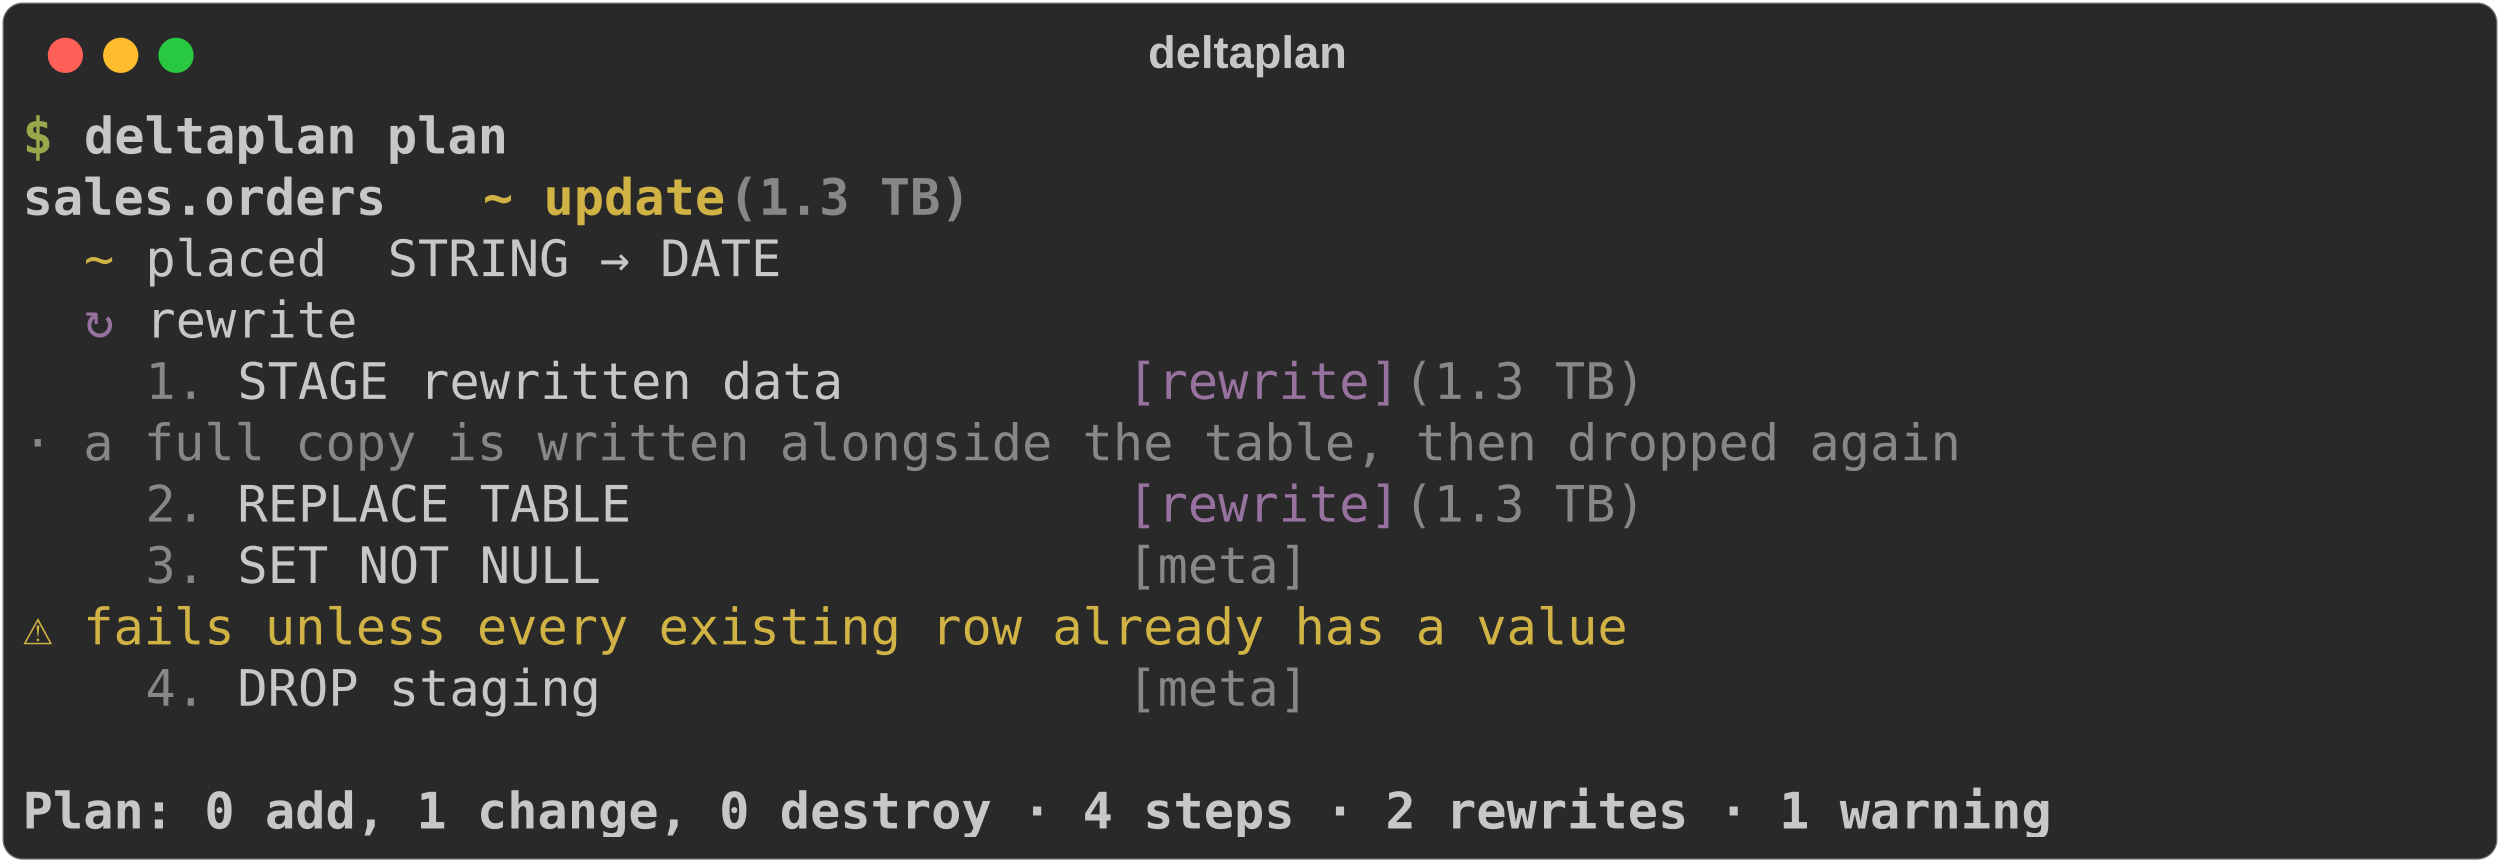
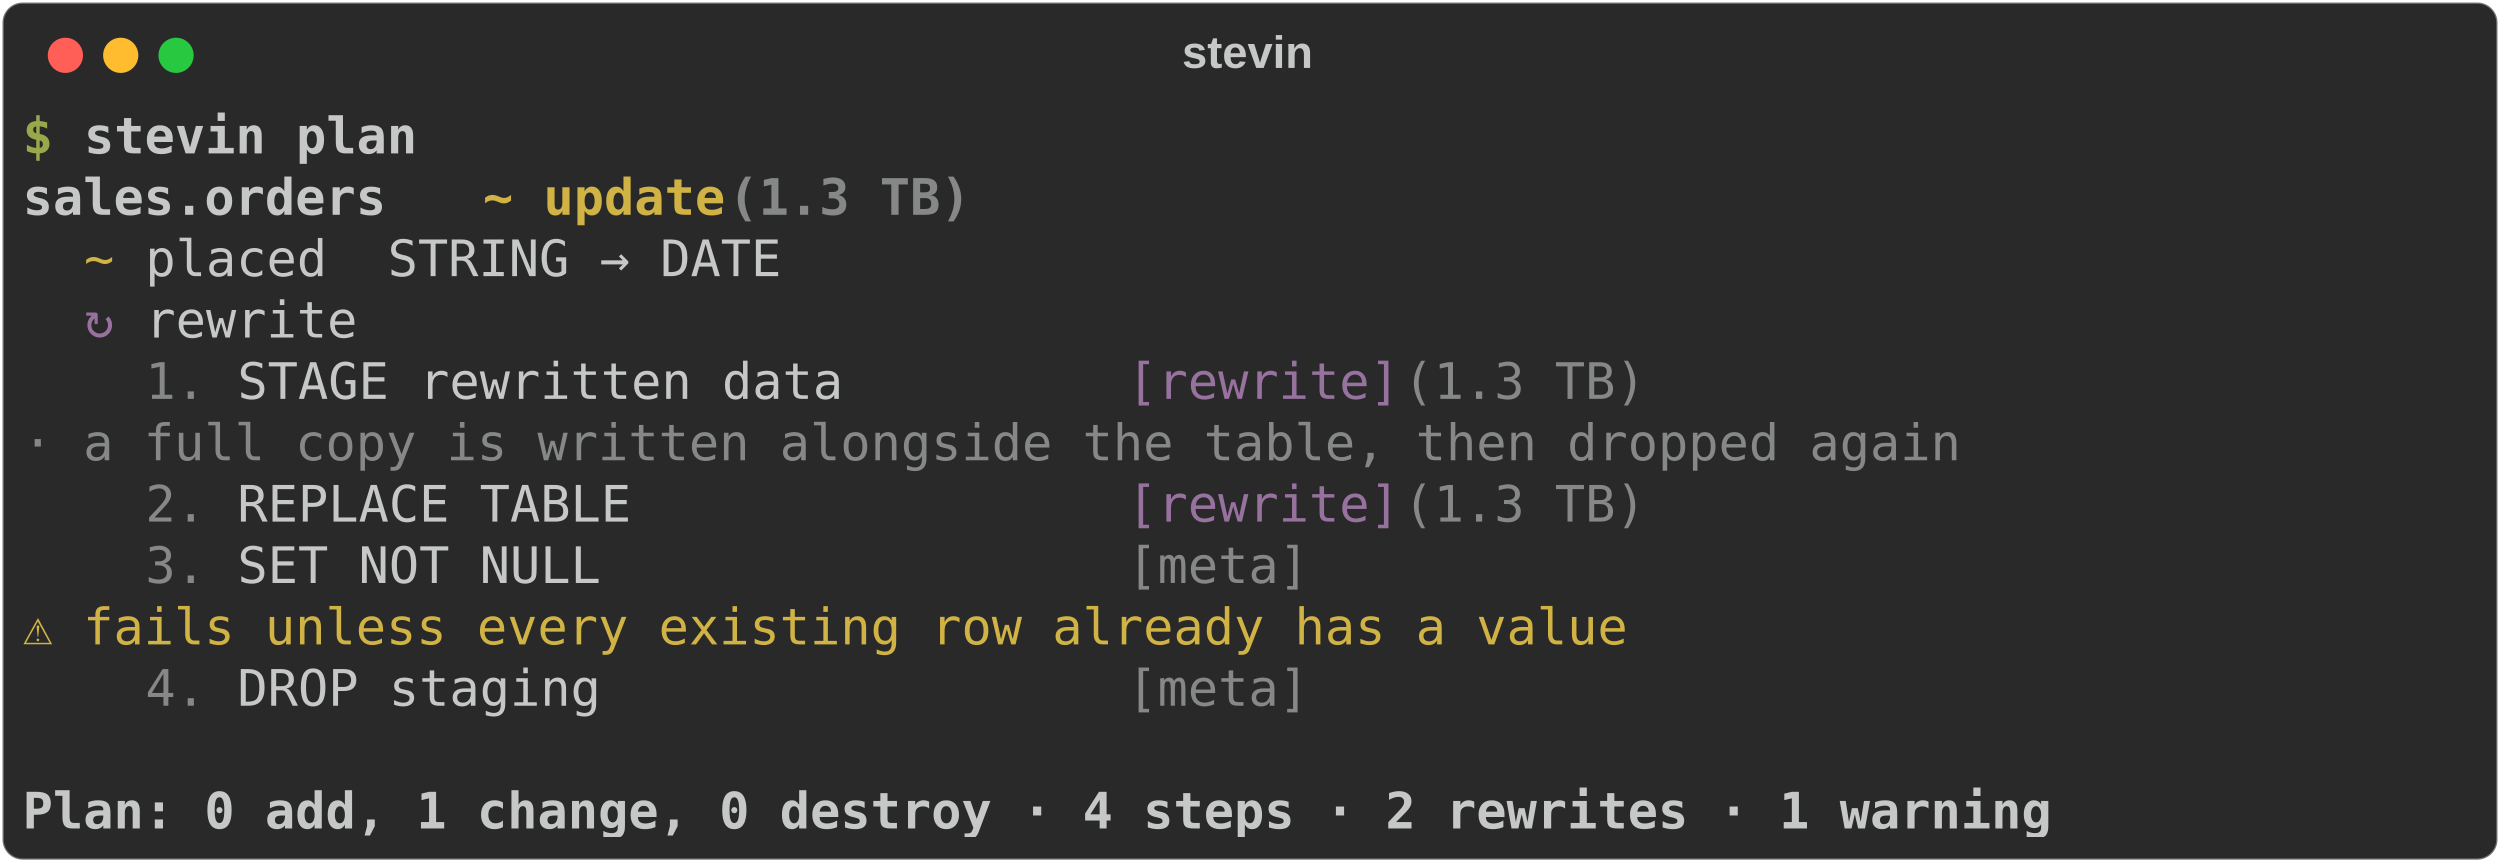
<svg xmlns="http://www.w3.org/2000/svg" class="rich-terminal" viewBox="0 0 994 342.8">
  <style>

    @font-face {
        font-family: "Fira Code";
        src: local("FiraCode-Regular"),
                url("https://cdnjs.cloudflare.com/ajax/libs/firacode/6.2.0/woff2/FiraCode-Regular.woff2") format("woff2"),
                url("https://cdnjs.cloudflare.com/ajax/libs/firacode/6.2.0/woff/FiraCode-Regular.woff") format("woff");
        font-style: normal;
        font-weight: 400;
    }
    @font-face {
        font-family: "Fira Code";
        src: local("FiraCode-Bold"),
                url("https://cdnjs.cloudflare.com/ajax/libs/firacode/6.2.0/woff2/FiraCode-Bold.woff2") format("woff2"),
                url("https://cdnjs.cloudflare.com/ajax/libs/firacode/6.2.0/woff/FiraCode-Bold.woff") format("woff");
        font-style: bold;
        font-weight: 700;
    }

    .dp-feature-rewrite-matrix {
        font-family: Fira Code, monospace;
        font-size: 20px;
        line-height: 24.4px;
        font-variant-east-asian: full-width;
    }

    .dp-feature-rewrite-title {
        font-size: 18px;
        font-weight: bold;
        font-family: arial;
    }

    .dp-feature-rewrite-r1 { fill: #98a84b;font-weight: bold }
.dp-feature-rewrite-r2 { fill: #c5c8c6;font-weight: bold }
.dp-feature-rewrite-r3 { fill: #c5c8c6 }
.dp-feature-rewrite-r4 { fill: #d0b344;font-weight: bold }
.dp-feature-rewrite-r5 { fill: #868887;font-weight: bold }
.dp-feature-rewrite-r6 { fill: #d0b344 }
.dp-feature-rewrite-r7 { fill: #98729f }
.dp-feature-rewrite-r8 { fill: #868887 }
    </style>
  <defs>
    <clipPath id="dp-feature-rewrite-clip-terminal">
      <rect x="0" y="0" width="975.0" height="291.8" />
    </clipPath>
    <clipPath id="dp-feature-rewrite-line-0">
      <rect x="0" y="1.5" width="976" height="24.65" />
    </clipPath>
    <clipPath id="dp-feature-rewrite-line-1">
      <rect x="0" y="25.9" width="976" height="24.65" />
    </clipPath>
    <clipPath id="dp-feature-rewrite-line-2">
      <rect x="0" y="50.3" width="976" height="24.65" />
    </clipPath>
    <clipPath id="dp-feature-rewrite-line-3">
      <rect x="0" y="74.7" width="976" height="24.65" />
    </clipPath>
    <clipPath id="dp-feature-rewrite-line-4">
      <rect x="0" y="99.1" width="976" height="24.65" />
    </clipPath>
    <clipPath id="dp-feature-rewrite-line-5">
      <rect x="0" y="123.5" width="976" height="24.65" />
    </clipPath>
    <clipPath id="dp-feature-rewrite-line-6">
      <rect x="0" y="147.9" width="976" height="24.65" />
    </clipPath>
    <clipPath id="dp-feature-rewrite-line-7">
      <rect x="0" y="172.3" width="976" height="24.65" />
    </clipPath>
    <clipPath id="dp-feature-rewrite-line-8">
      <rect x="0" y="196.7" width="976" height="24.65" />
    </clipPath>
    <clipPath id="dp-feature-rewrite-line-9">
      <rect x="0" y="221.1" width="976" height="24.65" />
    </clipPath>
    <clipPath id="dp-feature-rewrite-line-10">
      <rect x="0" y="245.5" width="976" height="24.65" />
    </clipPath>
  </defs>
  <rect fill="#292929" stroke="rgba(255,255,255,0.35)" stroke-width="1" x="1" y="1" width="992" height="340.8" rx="8" />
-   <text class="dp-feature-rewrite-title" fill="#c5c8c6" text-anchor="middle" x="496" y="27">deltaplan</text>
+   <text class="dp-feature-rewrite-title" fill="#c5c8c6" text-anchor="middle" x="496" y="27">stevin</text>
  <g transform="translate(26,22)">
    <circle cx="0" cy="0" r="7" fill="#ff5f57" />
    <circle cx="22" cy="0" r="7" fill="#febc2e" />
    <circle cx="44" cy="0" r="7" fill="#28c840" />
  </g>
  <g transform="translate(9, 41)" clip-path="url(#dp-feature-rewrite-clip-terminal)">
    <g class="dp-feature-rewrite-matrix">
      <text class="dp-feature-rewrite-r1" x="0" y="20" textLength="24.4" clip-path="url(#dp-feature-rewrite-line-0)">$ </text>
-       <text class="dp-feature-rewrite-r2" x="24.4" y="20" textLength="170.8" clip-path="url(#dp-feature-rewrite-line-0)">deltaplan plan</text>
+       <text class="dp-feature-rewrite-r2" x="24.4" y="20" textLength="134.2" clip-path="url(#dp-feature-rewrite-line-0)">stevin plan</text>
      <text class="dp-feature-rewrite-r3" x="976" y="20" textLength="12.2" clip-path="url(#dp-feature-rewrite-line-0)">
</text>
      <text class="dp-feature-rewrite-r2" x="0" y="44.4" textLength="183" clip-path="url(#dp-feature-rewrite-line-1)">sales.orders   </text>
      <text class="dp-feature-rewrite-r4" x="183" y="44.4" textLength="97.6" clip-path="url(#dp-feature-rewrite-line-1)">~ update</text>
      <text class="dp-feature-rewrite-r5" x="280.6" y="44.4" textLength="122" clip-path="url(#dp-feature-rewrite-line-1)">  (1.3 TB)</text>
      <text class="dp-feature-rewrite-r3" x="976" y="44.4" textLength="12.2" clip-path="url(#dp-feature-rewrite-line-1)">
</text>
      <text class="dp-feature-rewrite-r6" x="24.4" y="68.8" textLength="24.4" clip-path="url(#dp-feature-rewrite-line-2)">~ </text>
      <text class="dp-feature-rewrite-r3" x="48.8" y="68.8" textLength="256.2" clip-path="url(#dp-feature-rewrite-line-2)">placed  STRING → DATE</text>
      <text class="dp-feature-rewrite-r3" x="976" y="68.8" textLength="12.2" clip-path="url(#dp-feature-rewrite-line-2)">
</text>
      <text class="dp-feature-rewrite-r7" x="24.4" y="93.2" textLength="24.4" clip-path="url(#dp-feature-rewrite-line-3)">↻ </text>
      <text class="dp-feature-rewrite-r3" x="48.8" y="93.2" textLength="85.4" clip-path="url(#dp-feature-rewrite-line-3)">rewrite</text>
      <text class="dp-feature-rewrite-r3" x="976" y="93.2" textLength="12.2" clip-path="url(#dp-feature-rewrite-line-3)">
</text>
      <text class="dp-feature-rewrite-r8" x="48.8" y="117.6" textLength="36.6" clip-path="url(#dp-feature-rewrite-line-4)">1. </text>
      <text class="dp-feature-rewrite-r3" x="85.4" y="117.6" textLength="353.8" clip-path="url(#dp-feature-rewrite-line-4)">STAGE rewritten data         </text>
      <text class="dp-feature-rewrite-r7" x="439.2" y="117.6" textLength="109.8" clip-path="url(#dp-feature-rewrite-line-4)">[rewrite]</text>
      <text class="dp-feature-rewrite-r8" x="549" y="117.6" textLength="122" clip-path="url(#dp-feature-rewrite-line-4)">  (1.3 TB)</text>
      <text class="dp-feature-rewrite-r3" x="976" y="117.6" textLength="12.2" clip-path="url(#dp-feature-rewrite-line-4)">
</text>
      <text class="dp-feature-rewrite-r8" x="0" y="142" textLength="866.2" clip-path="url(#dp-feature-rewrite-line-5)">       · a full copy is written alongside the table, then dropped again</text>
      <text class="dp-feature-rewrite-r3" x="976" y="142" textLength="12.2" clip-path="url(#dp-feature-rewrite-line-5)">
</text>
      <text class="dp-feature-rewrite-r8" x="48.8" y="166.4" textLength="36.6" clip-path="url(#dp-feature-rewrite-line-6)">2. </text>
      <text class="dp-feature-rewrite-r3" x="85.4" y="166.4" textLength="353.8" clip-path="url(#dp-feature-rewrite-line-6)">REPLACE TABLE                </text>
      <text class="dp-feature-rewrite-r7" x="439.2" y="166.4" textLength="109.8" clip-path="url(#dp-feature-rewrite-line-6)">[rewrite]</text>
      <text class="dp-feature-rewrite-r8" x="549" y="166.4" textLength="122" clip-path="url(#dp-feature-rewrite-line-6)">  (1.3 TB)</text>
      <text class="dp-feature-rewrite-r3" x="976" y="166.4" textLength="12.2" clip-path="url(#dp-feature-rewrite-line-6)">
</text>
      <text class="dp-feature-rewrite-r8" x="48.8" y="190.8" textLength="36.6" clip-path="url(#dp-feature-rewrite-line-7)">3. </text>
      <text class="dp-feature-rewrite-r3" x="85.4" y="190.8" textLength="353.8" clip-path="url(#dp-feature-rewrite-line-7)">SET NOT NULL                 </text>
      <text class="dp-feature-rewrite-r8" x="439.2" y="190.8" textLength="73.2" clip-path="url(#dp-feature-rewrite-line-7)">[meta]</text>
      <text class="dp-feature-rewrite-r3" x="976" y="190.8" textLength="12.2" clip-path="url(#dp-feature-rewrite-line-7)">
</text>
      <text class="dp-feature-rewrite-r6" x="0" y="215.2" textLength="732" clip-path="url(#dp-feature-rewrite-line-8)">       ⚠ fails unless every existing row already has a value</text>
      <text class="dp-feature-rewrite-r3" x="976" y="215.2" textLength="12.2" clip-path="url(#dp-feature-rewrite-line-8)">
</text>
      <text class="dp-feature-rewrite-r8" x="48.8" y="239.6" textLength="36.6" clip-path="url(#dp-feature-rewrite-line-9)">4. </text>
      <text class="dp-feature-rewrite-r3" x="85.4" y="239.6" textLength="353.8" clip-path="url(#dp-feature-rewrite-line-9)">DROP staging                 </text>
      <text class="dp-feature-rewrite-r8" x="439.2" y="239.6" textLength="73.2" clip-path="url(#dp-feature-rewrite-line-9)">[meta]</text>
      <text class="dp-feature-rewrite-r3" x="976" y="239.6" textLength="12.2" clip-path="url(#dp-feature-rewrite-line-9)">
</text>
      <text class="dp-feature-rewrite-r3" x="976" y="264" textLength="12.2" clip-path="url(#dp-feature-rewrite-line-10)">
</text>
      <text class="dp-feature-rewrite-r2" x="0" y="288.4" textLength="817.4" clip-path="url(#dp-feature-rewrite-line-11)">Plan: 0 add, 1 change, 0 destroy · 4 steps · 2 rewrites · 1 warning</text>
      <text class="dp-feature-rewrite-r3" x="976" y="288.4" textLength="12.2" clip-path="url(#dp-feature-rewrite-line-11)">
</text>
    </g>
  </g>
</svg>
